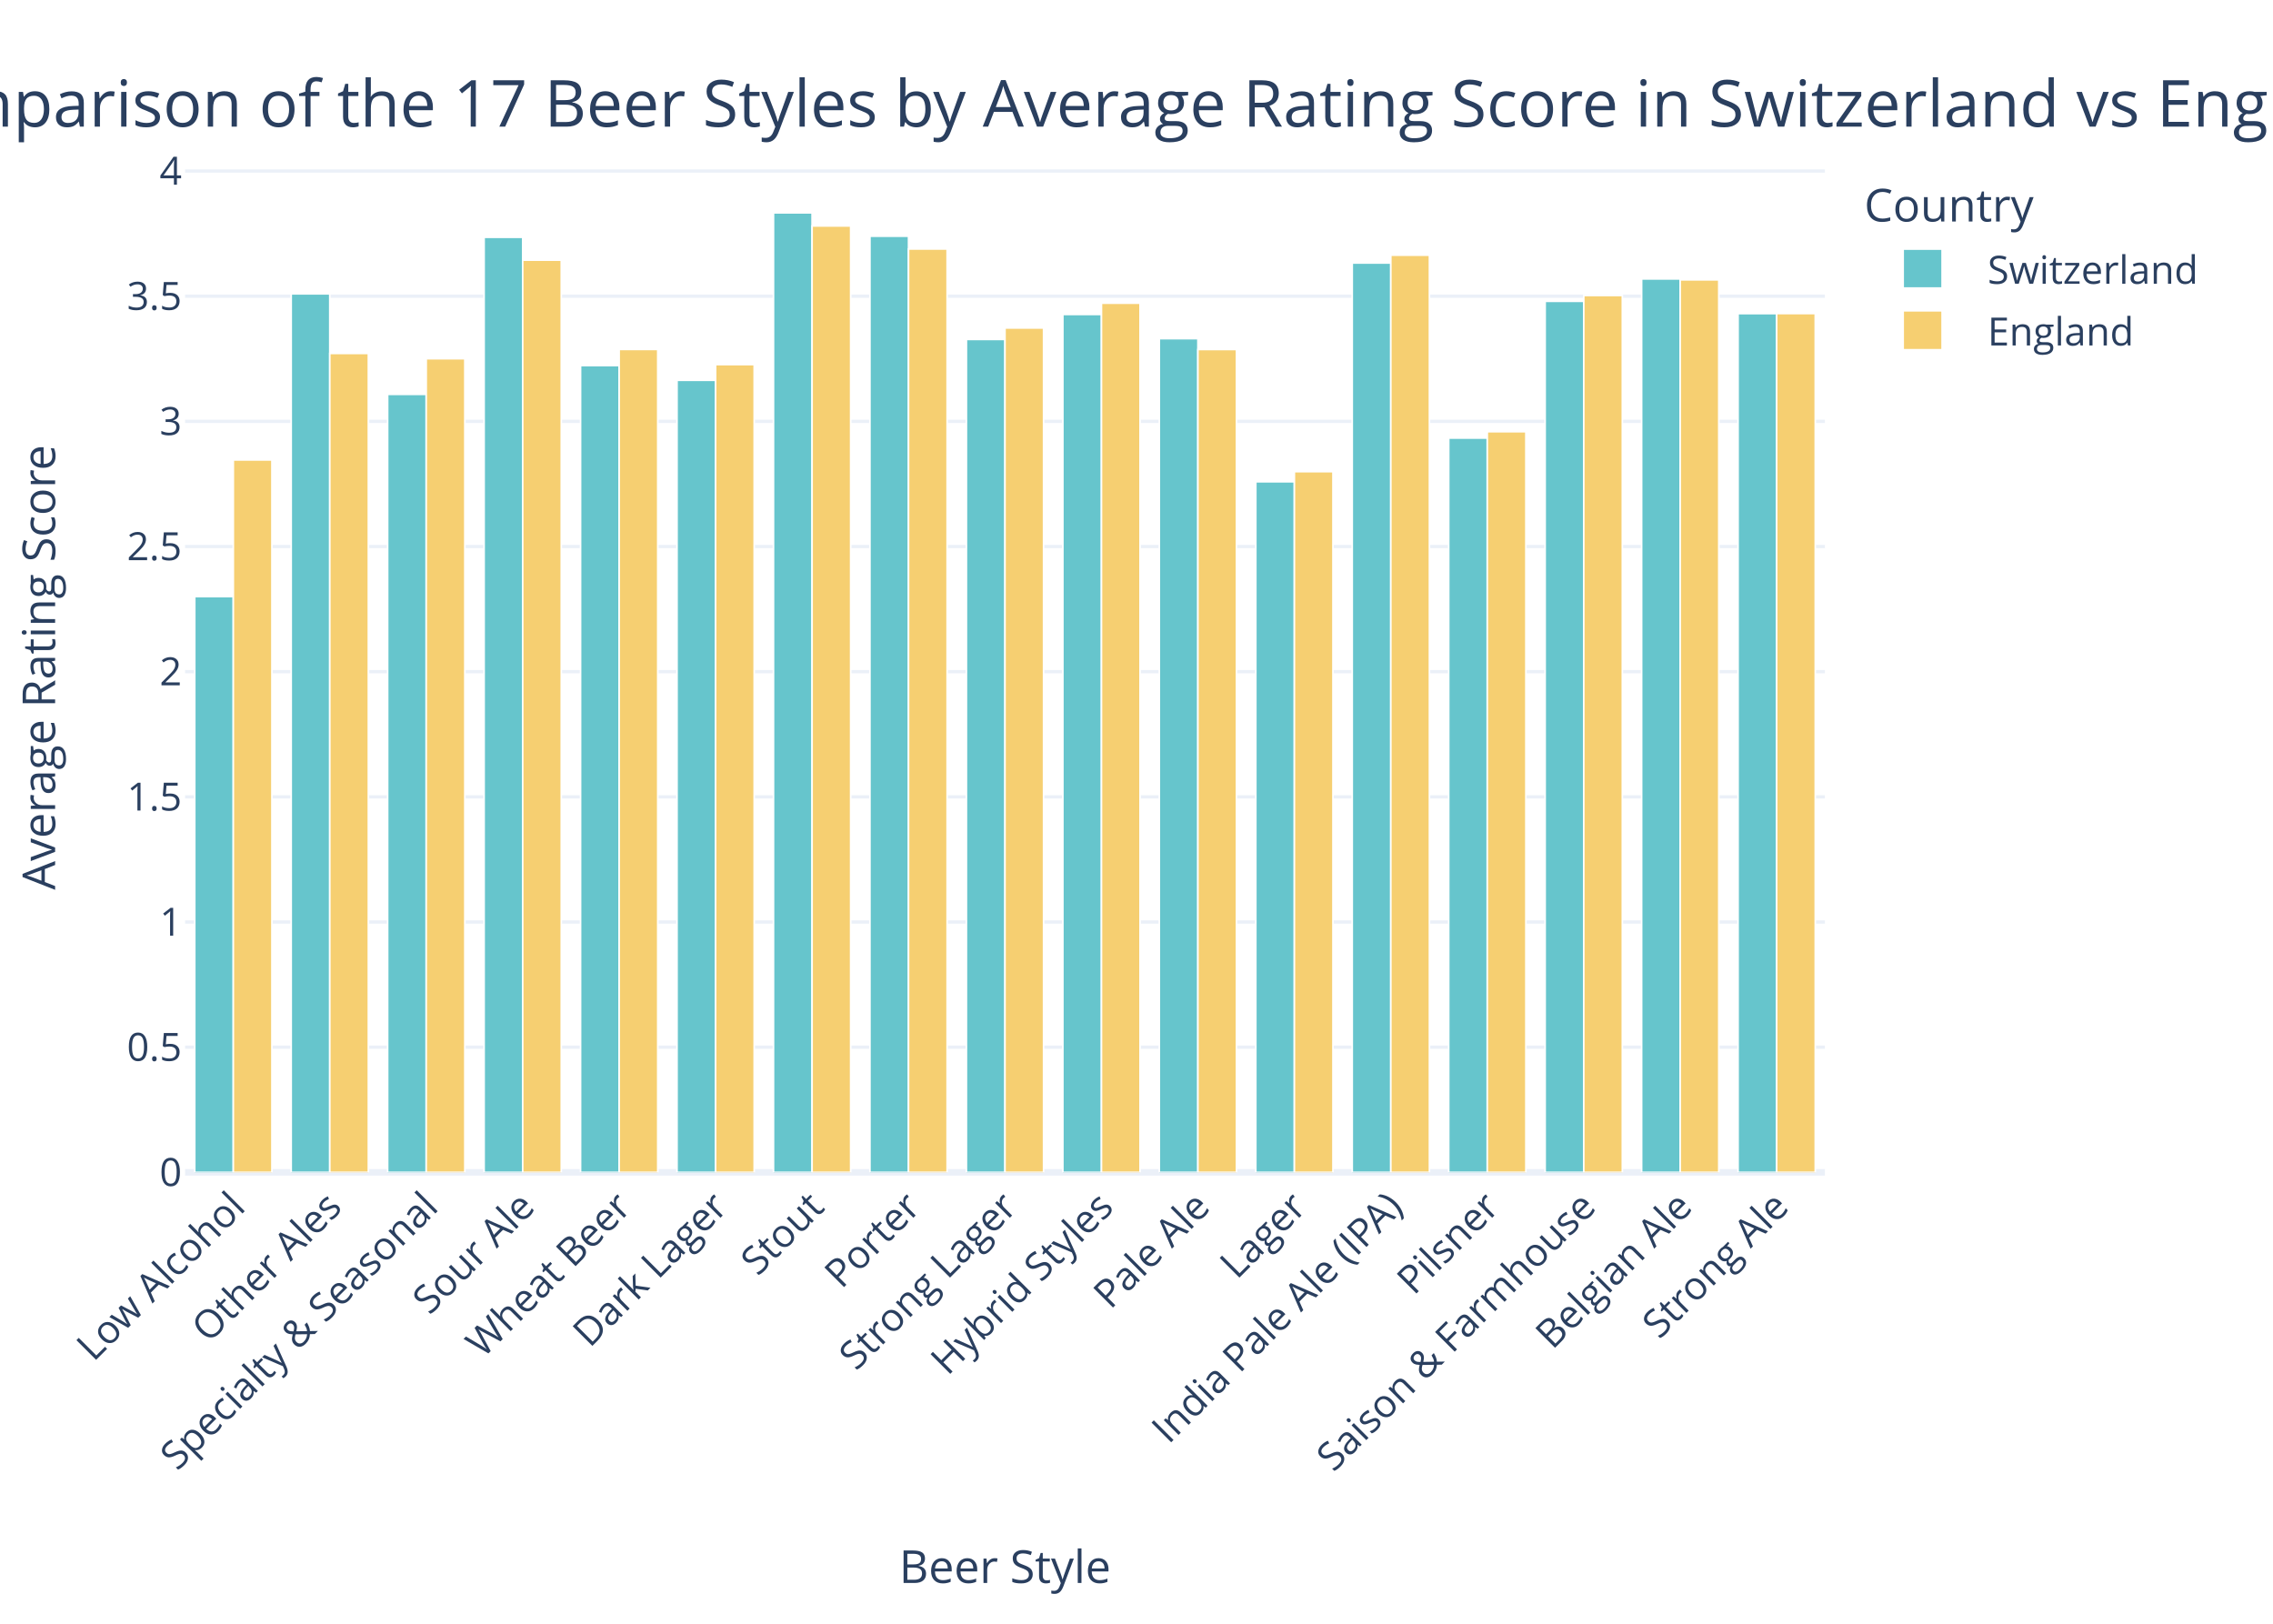
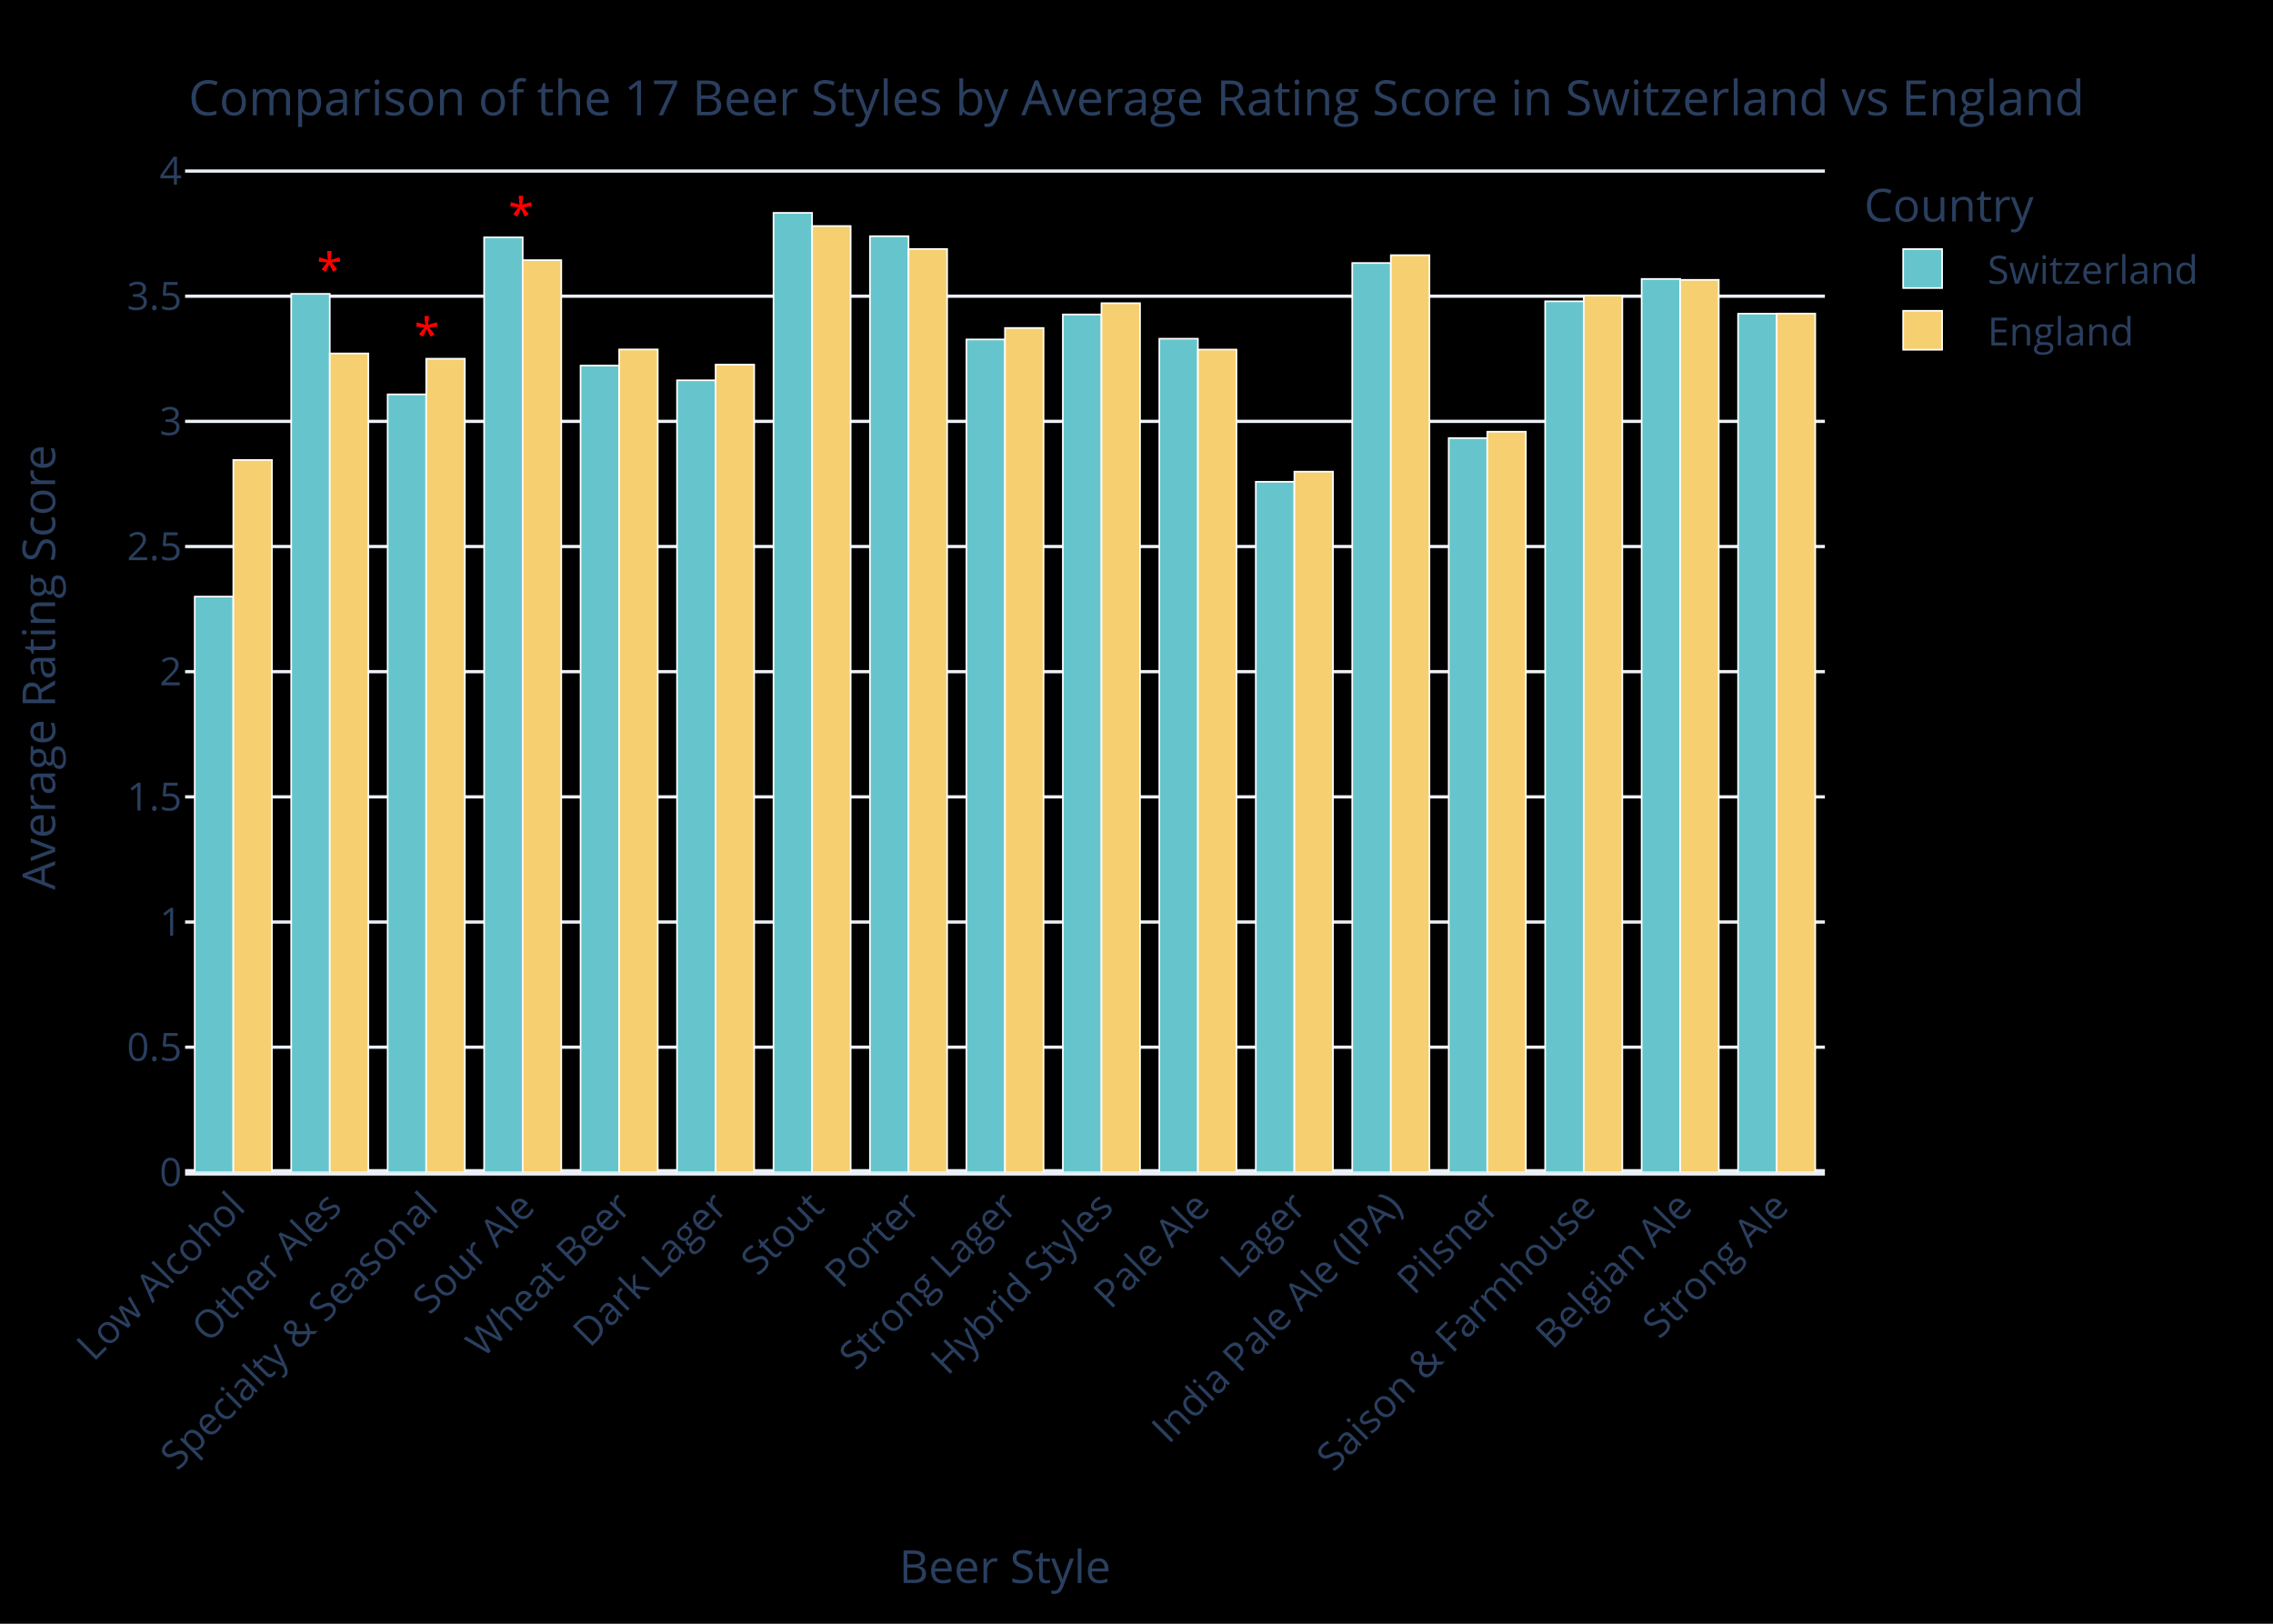
<svg xmlns="http://www.w3.org/2000/svg" class="main-svg" width="700" height="500" style="" viewBox="0 0 700 500">
-   <rect x="0" y="0" width="700" height="500" style="fill: rgb(255, 255, 255); fill-opacity: 1;" />
-   <defs id="defs-65acec">
+   <rect x="0" y="0" width="700" height="500" style="fill: rgb(0, 0, 0); fill-opacity: 1;" />
+   <defs id="defs-5543dc">
    <g class="clips">
-       <clipPath id="clip65acecxyplot" class="plotclip">
+       <clipPath id="clip5543dcxyplot" class="plotclip">
        <rect width="505" height="311" />
      </clipPath>
-       <clipPath class="axesclip" id="clip65acecx">
+       <clipPath class="axesclip" id="clip5543dcx">
        <rect x="57" y="0" width="505" height="500" />
      </clipPath>
-       <clipPath class="axesclip" id="clip65acecy">
+       <clipPath class="axesclip" id="clip5543dcy">
        <rect x="0" y="50" width="700" height="311" />
      </clipPath>
-       <clipPath class="axesclip" id="clip65acecxy">
+       <clipPath class="axesclip" id="clip5543dcxy">
        <rect x="57" y="50" width="505" height="311" />
      </clipPath>
    </g>
    <g class="gradients" />
    <g class="patterns" />
  </defs>
-   <g class="bglayer" />
+   <g class="bglayer">
+     <rect class="bg" x="57" y="50" width="505" height="311" style="fill: rgb(0, 0, 0); fill-opacity: 0; stroke-width: 0;" />
+   </g>
  <g class="layer-below">
    <g class="imagelayer" />
    <g class="shapelayer" />
  </g>
  <g class="cartesianlayer">
    <g class="subplot xy">
      <g class="layer-subplot">
        <g class="shapelayer" />
        <g class="imagelayer" />
      </g>
      <g class="minor-gridlayer">
        <g class="x" />
        <g class="y" />
      </g>
      <g class="gridlayer">
        <g class="x" />
        <g class="y">
          <path class="ygrid crisp" transform="translate(0,322.46)" d="M57,0h505" style="stroke: rgb(235, 240, 248); stroke-opacity: 1; stroke-width: 1px;" />
          <path class="ygrid crisp" transform="translate(0,283.92)" d="M57,0h505" style="stroke: rgb(235, 240, 248); stroke-opacity: 1; stroke-width: 1px;" />
          <path class="ygrid crisp" transform="translate(0,245.38)" d="M57,0h505" style="stroke: rgb(235, 240, 248); stroke-opacity: 1; stroke-width: 1px;" />
          <path class="ygrid crisp" transform="translate(0,206.83)" d="M57,0h505" style="stroke: rgb(235, 240, 248); stroke-opacity: 1; stroke-width: 1px;" />
          <path class="ygrid crisp" transform="translate(0,168.29)" d="M57,0h505" style="stroke: rgb(235, 240, 248); stroke-opacity: 1; stroke-width: 1px;" />
          <path class="ygrid crisp" transform="translate(0,129.75)" d="M57,0h505" style="stroke: rgb(235, 240, 248); stroke-opacity: 1; stroke-width: 1px;" />
          <path class="ygrid crisp" transform="translate(0,91.21)" d="M57,0h505" style="stroke: rgb(235, 240, 248); stroke-opacity: 1; stroke-width: 1px;" />
          <path class="ygrid crisp" transform="translate(0,52.67)" d="M57,0h505" style="stroke: rgb(235, 240, 248); stroke-opacity: 1; stroke-width: 1px;" />
        </g>
      </g>
      <g class="zerolinelayer">
        <path class="yzl zl crisp" transform="translate(0,361)" d="M57,0h505" style="stroke: rgb(235, 240, 248); stroke-opacity: 1; stroke-width: 2px;" />
      </g>
      <g class="layer-between">
        <g class="shapelayer" />
        <g class="imagelayer" />
      </g>
      <path class="xlines-below" />
      <path class="ylines-below" />
      <g class="overlines-below" />
      <g class="xaxislayer-below" />
      <g class="yaxislayer-below" />
      <g class="overaxes-below" />
      <g class="overplot">
-         <g class="xy" transform="translate(57,50)" clip-path="url(#clip65acecxyplot)">
+         <g class="xy" transform="translate(57,50)" clip-path="url(#clip5543dcxyplot)">
          <g class="barlayer mlayer">
            <g class="trace bars" style="opacity: 1;">
              <g class="points">
                <g class="point">
                  <path d="M181.21,311V15.55H193.09V311Z" style="vector-effect: none; opacity: 1; stroke-width: 0.5px; fill: rgb(102, 197, 204); fill-opacity: 1; stroke: rgb(255, 255, 255); stroke-opacity: 1;" />
                </g>
                <g class="point">
                  <path d="M210.91,311V22.74H222.79V311Z" style="vector-effect: none; opacity: 1; stroke-width: 0.5px; fill: rgb(102, 197, 204); fill-opacity: 1; stroke: rgb(255, 255, 255); stroke-opacity: 1;" />
                </g>
                <g class="point">
                  <path d="M92.09,311V23.08H103.97V311Z" style="vector-effect: none; opacity: 1; stroke-width: 0.5px; fill: rgb(102, 197, 204); fill-opacity: 1; stroke: rgb(255, 255, 255); stroke-opacity: 1;" />
                </g>
                <g class="point">
                  <path d="M359.44,311V30.98H371.32V311Z" style="vector-effect: none; opacity: 1; stroke-width: 0.5px; fill: rgb(102, 197, 204); fill-opacity: 1; stroke: rgb(255, 255, 255); stroke-opacity: 1;" />
                </g>
                <g class="point">
                  <path d="M448.56,311V35.89H460.44V311Z" style="vector-effect: none; opacity: 1; stroke-width: 0.5px; fill: rgb(102, 197, 204); fill-opacity: 1; stroke: rgb(255, 255, 255); stroke-opacity: 1;" />
                </g>
                <g class="point">
                  <path d="M32.68,311V40.49H44.56V311Z" style="vector-effect: none; opacity: 1; stroke-width: 0.5px; fill: rgb(102, 197, 204); fill-opacity: 1; stroke: rgb(255, 255, 255); stroke-opacity: 1;" />
                </g>
                <g class="point">
                  <path d="M418.85,311V42.78H430.74V311Z" style="vector-effect: none; opacity: 1; stroke-width: 0.5px; fill: rgb(102, 197, 204); fill-opacity: 1; stroke: rgb(255, 255, 255); stroke-opacity: 1;" />
                </g>
                <g class="point">
                  <path d="M478.26,311V46.58H490.15V311Z" style="vector-effect: none; opacity: 1; stroke-width: 0.5px; fill: rgb(102, 197, 204); fill-opacity: 1; stroke: rgb(255, 255, 255); stroke-opacity: 1;" />
                </g>
                <g class="point">
                  <path d="M270.32,311V46.83H282.21V311Z" style="vector-effect: none; opacity: 1; stroke-width: 0.5px; fill: rgb(102, 197, 204); fill-opacity: 1; stroke: rgb(255, 255, 255); stroke-opacity: 1;" />
                </g>
                <g class="point">
                  <path d="M300.03,311V54.29H311.91V311Z" style="vector-effect: none; opacity: 1; stroke-width: 0.5px; fill: rgb(102, 197, 204); fill-opacity: 1; stroke: rgb(255, 255, 255); stroke-opacity: 1;" />
                </g>
                <g class="point">
                  <path d="M240.62,311V54.52H252.5V311Z" style="vector-effect: none; opacity: 1; stroke-width: 0.5px; fill: rgb(102, 197, 204); fill-opacity: 1; stroke: rgb(255, 255, 255); stroke-opacity: 1;" />
                </g>
                <g class="point">
                  <path d="M121.79,311V62.57H133.68V311Z" style="vector-effect: none; opacity: 1; stroke-width: 0.5px; fill: rgb(102, 197, 204); fill-opacity: 1; stroke: rgb(255, 255, 255); stroke-opacity: 1;" />
                </g>
                <g class="point">
                  <path d="M151.5,311V67.11H163.38V311Z" style="vector-effect: none; opacity: 1; stroke-width: 0.5px; fill: rgb(102, 197, 204); fill-opacity: 1; stroke: rgb(255, 255, 255); stroke-opacity: 1;" />
                </g>
                <g class="point">
                  <path d="M62.38,311V71.44H74.26V311Z" style="vector-effect: none; opacity: 1; stroke-width: 0.5px; fill: rgb(102, 197, 204); fill-opacity: 1; stroke: rgb(255, 255, 255); stroke-opacity: 1;" />
                </g>
                <g class="point">
                  <path d="M389.15,311V84.89H401.03V311Z" style="vector-effect: none; opacity: 1; stroke-width: 0.5px; fill: rgb(102, 197, 204); fill-opacity: 1; stroke: rgb(255, 255, 255); stroke-opacity: 1;" />
                </g>
                <g class="point">
                  <path d="M329.74,311V98.35H341.62V311Z" style="vector-effect: none; opacity: 1; stroke-width: 0.5px; fill: rgb(102, 197, 204); fill-opacity: 1; stroke: rgb(255, 255, 255); stroke-opacity: 1;" />
                </g>
                <g class="point">
                  <path d="M2.97,311V133.71H14.85V311Z" style="vector-effect: none; opacity: 1; stroke-width: 0.5px; fill: rgb(102, 197, 204); fill-opacity: 1; stroke: rgb(255, 255, 255); stroke-opacity: 1;" />
                </g>
              </g>
            </g>
            <g class="trace bars" style="opacity: 1;">
              <g class="points">
                <g class="point">
                  <path d="M193.09,311V19.59H204.97V311Z" style="vector-effect: none; opacity: 1; stroke-width: 0.5px; fill: rgb(246, 207, 113); fill-opacity: 1; stroke: rgb(255, 255, 255); stroke-opacity: 1;" />
                </g>
                <g class="point">
                  <path d="M222.79,311V26.67H234.68V311Z" style="vector-effect: none; opacity: 1; stroke-width: 0.5px; fill: rgb(246, 207, 113); fill-opacity: 1; stroke: rgb(255, 255, 255); stroke-opacity: 1;" />
                </g>
                <g class="point">
                  <path d="M371.32,311V28.57H383.21V311Z" style="vector-effect: none; opacity: 1; stroke-width: 0.5px; fill: rgb(246, 207, 113); fill-opacity: 1; stroke: rgb(255, 255, 255); stroke-opacity: 1;" />
                </g>
                <g class="point">
                  <path d="M103.97,311V30.11H115.85V311Z" style="vector-effect: none; opacity: 1; stroke-width: 0.5px; fill: rgb(246, 207, 113); fill-opacity: 1; stroke: rgb(255, 255, 255); stroke-opacity: 1;" />
                </g>
                <g class="point">
                  <path d="M460.44,311V36.18H472.32V311Z" style="vector-effect: none; opacity: 1; stroke-width: 0.5px; fill: rgb(246, 207, 113); fill-opacity: 1; stroke: rgb(255, 255, 255); stroke-opacity: 1;" />
                </g>
                <g class="point">
                  <path d="M430.74,311V41H442.62V311Z" style="vector-effect: none; opacity: 1; stroke-width: 0.5px; fill: rgb(246, 207, 113); fill-opacity: 1; stroke: rgb(255, 255, 255); stroke-opacity: 1;" />
                </g>
                <g class="point">
                  <path d="M282.21,311V43.36H294.09V311Z" style="vector-effect: none; opacity: 1; stroke-width: 0.5px; fill: rgb(246, 207, 113); fill-opacity: 1; stroke: rgb(255, 255, 255); stroke-opacity: 1;" />
                </g>
                <g class="point">
                  <path d="M490.15,311V46.56H502.03V311Z" style="vector-effect: none; opacity: 1; stroke-width: 0.5px; fill: rgb(246, 207, 113); fill-opacity: 1; stroke: rgb(255, 255, 255); stroke-opacity: 1;" />
                </g>
                <g class="point">
                  <path d="M252.5,311V50.99H264.38V311Z" style="vector-effect: none; opacity: 1; stroke-width: 0.5px; fill: rgb(246, 207, 113); fill-opacity: 1; stroke: rgb(255, 255, 255); stroke-opacity: 1;" />
                </g>
                <g class="point">
                  <path d="M133.68,311V57.6H145.56V311Z" style="vector-effect: none; opacity: 1; stroke-width: 0.5px; fill: rgb(246, 207, 113); fill-opacity: 1; stroke: rgb(255, 255, 255); stroke-opacity: 1;" />
                </g>
                <g class="point">
                  <path d="M311.91,311V57.63H323.79V311Z" style="vector-effect: none; opacity: 1; stroke-width: 0.5px; fill: rgb(246, 207, 113); fill-opacity: 1; stroke: rgb(255, 255, 255); stroke-opacity: 1;" />
                </g>
                <g class="point">
                  <path d="M44.56,311V58.84H56.44V311Z" style="vector-effect: none; opacity: 1; stroke-width: 0.5px; fill: rgb(246, 207, 113); fill-opacity: 1; stroke: rgb(255, 255, 255); stroke-opacity: 1;" />
                </g>
                <g class="point">
                  <path d="M74.26,311V60.46H86.15V311Z" style="vector-effect: none; opacity: 1; stroke-width: 0.5px; fill: rgb(246, 207, 113); fill-opacity: 1; stroke: rgb(255, 255, 255); stroke-opacity: 1;" />
                </g>
                <g class="point">
                  <path d="M163.38,311V62.27H175.26V311Z" style="vector-effect: none; opacity: 1; stroke-width: 0.5px; fill: rgb(246, 207, 113); fill-opacity: 1; stroke: rgb(255, 255, 255); stroke-opacity: 1;" />
                </g>
                <g class="point">
                  <path d="M401.03,311V82.93H412.91V311Z" style="vector-effect: none; opacity: 1; stroke-width: 0.5px; fill: rgb(246, 207, 113); fill-opacity: 1; stroke: rgb(255, 255, 255); stroke-opacity: 1;" />
                </g>
                <g class="point">
                  <path d="M14.85,311V91.64H26.74V311Z" style="vector-effect: none; opacity: 1; stroke-width: 0.5px; fill: rgb(246, 207, 113); fill-opacity: 1; stroke: rgb(255, 255, 255); stroke-opacity: 1;" />
                </g>
                <g class="point">
                  <path d="M341.62,311V95.23H353.5V311Z" style="vector-effect: none; opacity: 1; stroke-width: 0.5px; fill: rgb(246, 207, 113); fill-opacity: 1; stroke: rgb(255, 255, 255); stroke-opacity: 1;" />
                </g>
              </g>
            </g>
          </g>
        </g>
      </g>
      <path class="xlines-above crisp" d="M0,0" style="fill: none;" />
      <path class="ylines-above crisp" d="M0,0" style="fill: none;" />
      <g class="overlines-above" />
      <g class="xaxislayer-above">
        <g class="xtick">
          <text text-anchor="end" x="0" y="374" transform="translate(71.85,0) rotate(-45,0,368)" style="font-family: 'Open Sans', verdana, arial, sans-serif; font-size: 12px; fill: rgb(42, 63, 95); fill-opacity: 1; white-space: pre; opacity: 1;">Low Alcohol</text>
        </g>
        <g class="xtick">
          <text text-anchor="end" x="0" y="374" transform="translate(101.56,0) rotate(-45,0,368)" style="font-family: 'Open Sans', verdana, arial, sans-serif; font-size: 12px; fill: rgb(42, 63, 95); fill-opacity: 1; white-space: pre; opacity: 1;">Other Ales</text>
        </g>
        <g class="xtick">
          <text text-anchor="end" x="0" y="374" transform="translate(131.26,0) rotate(-45,0,368)" style="font-family: 'Open Sans', verdana, arial, sans-serif; font-size: 12px; fill: rgb(42, 63, 95); fill-opacity: 1; white-space: pre; opacity: 1;">Specialty &amp; Seasonal</text>
        </g>
        <g class="xtick">
          <text text-anchor="end" x="0" y="374" transform="translate(160.97,0) rotate(-45,0,368)" style="font-family: 'Open Sans', verdana, arial, sans-serif; font-size: 12px; fill: rgb(42, 63, 95); fill-opacity: 1; white-space: pre; opacity: 1;">Sour Ale</text>
        </g>
        <g class="xtick">
          <text text-anchor="end" x="0" y="374" transform="translate(190.68,0) rotate(-45,0,368)" style="font-family: 'Open Sans', verdana, arial, sans-serif; font-size: 12px; fill: rgb(42, 63, 95); fill-opacity: 1; white-space: pre; opacity: 1;">Wheat Beer</text>
        </g>
        <g class="xtick">
          <text text-anchor="end" x="0" y="374" transform="translate(220.38,0) rotate(-45,0,368)" style="font-family: 'Open Sans', verdana, arial, sans-serif; font-size: 12px; fill: rgb(42, 63, 95); fill-opacity: 1; white-space: pre; opacity: 1;">Dark Lager</text>
        </g>
        <g class="xtick">
          <text text-anchor="end" x="0" y="374" transform="translate(250.09,0) rotate(-45,0,368)" style="font-family: 'Open Sans', verdana, arial, sans-serif; font-size: 12px; fill: rgb(42, 63, 95); fill-opacity: 1; white-space: pre; opacity: 1;">Stout</text>
        </g>
        <g class="xtick">
          <text text-anchor="end" x="0" y="374" transform="translate(279.79,0) rotate(-45,0,368)" style="font-family: 'Open Sans', verdana, arial, sans-serif; font-size: 12px; fill: rgb(42, 63, 95); fill-opacity: 1; white-space: pre; opacity: 1;">Porter</text>
        </g>
        <g class="xtick">
          <text text-anchor="end" x="0" y="374" transform="translate(309.5,0) rotate(-45,0,368)" style="font-family: 'Open Sans', verdana, arial, sans-serif; font-size: 12px; fill: rgb(42, 63, 95); fill-opacity: 1; white-space: pre; opacity: 1;">Strong Lager</text>
        </g>
        <g class="xtick">
          <text text-anchor="end" x="0" y="374" transform="translate(339.21,0) rotate(-45,0,368)" style="font-family: 'Open Sans', verdana, arial, sans-serif; font-size: 12px; fill: rgb(42, 63, 95); fill-opacity: 1; white-space: pre; opacity: 1;">Hybrid Styles</text>
        </g>
        <g class="xtick">
          <text text-anchor="end" x="0" y="374" transform="translate(368.91,0) rotate(-45,0,368)" style="font-family: 'Open Sans', verdana, arial, sans-serif; font-size: 12px; fill: rgb(42, 63, 95); fill-opacity: 1; white-space: pre; opacity: 1;">Pale Ale</text>
        </g>
        <g class="xtick">
          <text text-anchor="end" x="0" y="374" transform="translate(398.62,0) rotate(-45,0,368)" style="font-family: 'Open Sans', verdana, arial, sans-serif; font-size: 12px; fill: rgb(42, 63, 95); fill-opacity: 1; white-space: pre; opacity: 1;">Lager</text>
        </g>
        <g class="xtick">
          <text text-anchor="end" x="0" y="374" transform="translate(428.32,0) rotate(-45,0,368)" style="font-family: 'Open Sans', verdana, arial, sans-serif; font-size: 12px; fill: rgb(42, 63, 95); fill-opacity: 1; white-space: pre; opacity: 1;">India Pale Ale (IPA)</text>
        </g>
        <g class="xtick">
          <text text-anchor="end" x="0" y="374" transform="translate(458.03,0) rotate(-45,0,368)" style="font-family: 'Open Sans', verdana, arial, sans-serif; font-size: 12px; fill: rgb(42, 63, 95); fill-opacity: 1; white-space: pre; opacity: 1;">Pilsner</text>
        </g>
        <g class="xtick">
          <text text-anchor="end" x="0" y="374" transform="translate(487.74,0) rotate(-45,0,368)" style="font-family: 'Open Sans', verdana, arial, sans-serif; font-size: 12px; fill: rgb(42, 63, 95); fill-opacity: 1; white-space: pre; opacity: 1;">Saison &amp; Farmhouse</text>
        </g>
        <g class="xtick">
          <text text-anchor="end" x="0" y="374" transform="translate(517.44,0) rotate(-45,0,368)" style="font-family: 'Open Sans', verdana, arial, sans-serif; font-size: 12px; fill: rgb(42, 63, 95); fill-opacity: 1; white-space: pre; opacity: 1;">Belgian Ale</text>
        </g>
        <g class="xtick">
          <text text-anchor="end" x="0" y="374" transform="translate(547.15,0) rotate(-45,0,368)" style="font-family: 'Open Sans', verdana, arial, sans-serif; font-size: 12px; fill: rgb(42, 63, 95); fill-opacity: 1; white-space: pre; opacity: 1;">Strong Ale</text>
        </g>
      </g>
      <g class="yaxislayer-above">
        <g class="ytick">
          <text text-anchor="end" x="56" y="4.2" transform="translate(0,361)" style="font-family: 'Open Sans', verdana, arial, sans-serif; font-size: 12px; fill: rgb(42, 63, 95); fill-opacity: 1; white-space: pre; opacity: 1;">0</text>
        </g>
        <g class="ytick">
          <text text-anchor="end" x="56" y="4.2" style="font-family: 'Open Sans', verdana, arial, sans-serif; font-size: 12px; fill: rgb(42, 63, 95); fill-opacity: 1; white-space: pre; opacity: 1;" transform="translate(0,322.46)">0.5</text>
        </g>
        <g class="ytick">
          <text text-anchor="end" x="56" y="4.2" style="font-family: 'Open Sans', verdana, arial, sans-serif; font-size: 12px; fill: rgb(42, 63, 95); fill-opacity: 1; white-space: pre; opacity: 1;" transform="translate(0,283.92)">1</text>
        </g>
        <g class="ytick">
          <text text-anchor="end" x="56" y="4.2" style="font-family: 'Open Sans', verdana, arial, sans-serif; font-size: 12px; fill: rgb(42, 63, 95); fill-opacity: 1; white-space: pre; opacity: 1;" transform="translate(0,245.38)">1.5</text>
        </g>
        <g class="ytick">
          <text text-anchor="end" x="56" y="4.2" style="font-family: 'Open Sans', verdana, arial, sans-serif; font-size: 12px; fill: rgb(42, 63, 95); fill-opacity: 1; white-space: pre; opacity: 1;" transform="translate(0,206.83)">2</text>
        </g>
        <g class="ytick">
          <text text-anchor="end" x="56" y="4.2" style="font-family: 'Open Sans', verdana, arial, sans-serif; font-size: 12px; fill: rgb(42, 63, 95); fill-opacity: 1; white-space: pre; opacity: 1;" transform="translate(0,168.29)">2.5</text>
        </g>
        <g class="ytick">
          <text text-anchor="end" x="56" y="4.2" style="font-family: 'Open Sans', verdana, arial, sans-serif; font-size: 12px; fill: rgb(42, 63, 95); fill-opacity: 1; white-space: pre; opacity: 1;" transform="translate(0,129.75)">3</text>
        </g>
        <g class="ytick">
          <text text-anchor="end" x="56" y="4.2" style="font-family: 'Open Sans', verdana, arial, sans-serif; font-size: 12px; fill: rgb(42, 63, 95); fill-opacity: 1; white-space: pre; opacity: 1;" transform="translate(0,91.21)">3.5</text>
        </g>
        <g class="ytick">
          <text text-anchor="end" x="56" y="4.2" style="font-family: 'Open Sans', verdana, arial, sans-serif; font-size: 12px; fill: rgb(42, 63, 95); fill-opacity: 1; white-space: pre; opacity: 1;" transform="translate(0,52.67)">4</text>
        </g>
      </g>
      <g class="overaxes-above" />
    </g>
  </g>
  <g class="polarlayer" />
  <g class="smithlayer" />
  <g class="ternarylayer" />
  <g class="geolayer" />
  <g class="funnelarealayer" />
  <g class="pielayer" />
  <g class="iciclelayer" />
  <g class="treemaplayer" />
  <g class="sunburstlayer" />
  <g class="glimages" />
-   <defs id="topdefs-65acec">
+   <defs id="topdefs-5543dc">
    <g class="clips" />
-     <clipPath id="legend65acec">
+     <clipPath id="legend5543dc">
      <rect width="116" height="67" x="0" y="0" />
    </clipPath>
  </defs>
  <g class="layer-above">
    <g class="imagelayer" />
    <g class="shapelayer" />
  </g>
  <g class="infolayer">
    <g class="legend" pointer-events="all" transform="translate(572.1,50)">
-       <rect class="bg" shape-rendering="crispEdges" style="stroke: rgb(68, 68, 68); stroke-opacity: 1; fill: rgb(255, 255, 255); fill-opacity: 1; stroke-width: 0px;" width="116" height="67" x="0" y="0" />
-       <g class="scrollbox" transform="" clip-path="url(#legend65acec)">
+       <rect class="bg" shape-rendering="crispEdges" style="stroke: rgb(68, 68, 68); stroke-opacity: 1; fill: rgb(0, 0, 0); fill-opacity: 1; stroke-width: 0px;" width="116" height="67" x="0" y="0" />
+       <g class="scrollbox" transform="" clip-path="url(#legend5543dc)">
        <text class="legendtitletext" text-anchor="start" x="2" y="18.2" style="font-family: 'Open Sans', verdana, arial, sans-serif; font-size: 14px; fill: rgb(42, 63, 95); fill-opacity: 1; white-space: pre;">Country</text>
        <g class="groups" transform="">
          <g class="traces" transform="translate(0,32.7)" style="opacity: 1;">
            <text class="legendtext" text-anchor="start" x="40" y="4.68" style="font-family: 'Open Sans', verdana, arial, sans-serif; font-size: 12px; fill: rgb(42, 63, 95); fill-opacity: 1; white-space: pre;">Switzerland</text>
            <g class="layers" style="opacity: 1;">
              <g class="legendfill" />
              <g class="legendlines" />
              <g class="legendsymbols">
                <g class="legendpoints">
                  <path class="legendundefined" d="M6,6H-6V-6H6Z" transform="translate(20,0)" style="stroke-width: 0.5px; fill: rgb(102, 197, 204); fill-opacity: 1; stroke: rgb(255, 255, 255); stroke-opacity: 1;" />
                </g>
              </g>
            </g>
            <rect class="legendtoggle" x="0" y="-9.5" width="110.203" height="19" style="fill: rgb(0, 0, 0); fill-opacity: 0;" />
          </g>
        </g>
        <g class="groups" transform="">
          <g class="traces" transform="translate(0,51.7)" style="opacity: 1;">
            <text class="legendtext" text-anchor="start" x="40" y="4.68" style="font-family: 'Open Sans', verdana, arial, sans-serif; font-size: 12px; fill: rgb(42, 63, 95); fill-opacity: 1; white-space: pre;">England</text>
            <g class="layers" style="opacity: 1;">
              <g class="legendfill" />
              <g class="legendlines" />
              <g class="legendsymbols">
                <g class="legendpoints">
                  <path class="legendundefined" d="M6,6H-6V-6H6Z" transform="translate(20,0)" style="stroke-width: 0.5px; fill: rgb(246, 207, 113); fill-opacity: 1; stroke: rgb(255, 255, 255); stroke-opacity: 1;" />
                </g>
              </g>
            </g>
            <rect class="legendtoggle" x="0" y="-9.5" width="110.203" height="19" style="fill: rgb(0, 0, 0); fill-opacity: 0;" />
          </g>
        </g>
      </g>
      <rect class="scrollbar" rx="20" ry="3" width="0" height="0" style="fill: rgb(128, 139, 164); fill-opacity: 1;" x="0" y="0" />
    </g>
    <g class="g-gtitle">
-       <text class="gtitle" x="350" y="25" text-anchor="middle" dy="0.7em" style="opacity: 1; font-family: 'Open Sans', verdana, arial, sans-serif; font-size: 20px; fill: rgb(42, 63, 95); fill-opacity: 1; white-space: pre;">Comparison of the 17 Beer Styles by Average Rating Score in Switzerland vs England</text>
+       <text class="gtitle" x="350" y="25" text-anchor="middle" dy="0.7em" style="opacity: 1; font-family: 'Open Sans', verdana, arial, sans-serif; font-size: 15px; fill: rgb(42, 63, 95); fill-opacity: 1; white-space: pre;">Comparison of the 17 Beer Styles by Average Rating Score in Switzerland vs England</text>
    </g>
    <g class="g-xtitle">
      <text class="xtitle" x="309.5" y="487.439" text-anchor="middle" style="opacity: 1; font-family: 'Open Sans', verdana, arial, sans-serif; font-size: 14px; fill: rgb(42, 63, 95); fill-opacity: 1; white-space: pre;">Beer Style</text>
    </g>
    <g class="g-ytitle">
      <text class="ytitle" transform="rotate(-90,16.975,205.5)" x="16.975" y="205.5" text-anchor="middle" style="opacity: 1; font-family: 'Open Sans', verdana, arial, sans-serif; font-size: 14px; fill: rgb(42, 63, 95); fill-opacity: 1; white-space: pre;">Average Rating Score</text>
    </g>
+     <g class="annotation" data-index="0" style="opacity: 1;">
+       <g class="annotation-text-g" transform="rotate(0,160.97,65.38)">
+         <g class="cursor-pointer" transform="translate(154,55)">
+           <rect class="bg" x="0.5" y="0.5" width="12" height="20" style="stroke-width: 1px; stroke: rgb(0, 0, 0); stroke-opacity: 0; fill: rgb(0, 0, 0); fill-opacity: 0;" />
+           <text class="annotation-text" text-anchor="middle" x="6.453" y="16" style="font-family: 'Open Sans', verdana, arial, sans-serif; font-size: 14px; fill: rgb(255, 0, 0); fill-opacity: 1; white-space: pre;">*</text>
+         </g>
+       </g>
+     </g>
+     <g class="annotation" data-index="1" style="opacity: 1;">
+       <g class="annotation-text-g" transform="rotate(0,160.97,65.38)">
+         <g class="cursor-pointer" transform="translate(154,55)">
+           <rect class="bg" x="0.5" y="0.5" width="12" height="20" style="stroke-width: 1px; stroke: rgb(0, 0, 0); stroke-opacity: 0; fill: rgb(0, 0, 0); fill-opacity: 0;" />
+           <text class="annotation-text" text-anchor="middle" x="6.453" y="16" style="font-family: 'Open Sans', verdana, arial, sans-serif; font-size: 14px; fill: rgb(255, 0, 0); fill-opacity: 1; white-space: pre;">*</text>
+         </g>
+       </g>
+     </g>
+     <g class="annotation" data-index="2" style="opacity: 1;">
+       <g class="annotation-text-g" transform="rotate(0,101.56,82.79)">
+         <g class="cursor-pointer" transform="translate(95,72)">
+           <rect class="bg" x="0.5" y="0.5" width="12" height="20" style="stroke-width: 1px; stroke: rgb(0, 0, 0); stroke-opacity: 0; fill: rgb(0, 0, 0); fill-opacity: 0;" />
+           <text class="annotation-text" text-anchor="middle" x="6.453" y="16" style="font-family: 'Open Sans', verdana, arial, sans-serif; font-size: 14px; fill: rgb(255, 0, 0); fill-opacity: 1; white-space: pre;">*</text>
+         </g>
+       </g>
+     </g>
+     <g class="annotation" data-index="3" style="opacity: 1;">
+       <g class="annotation-text-g" transform="rotate(0,101.56,82.79)">
+         <g class="cursor-pointer" transform="translate(95,72)">
+           <rect class="bg" x="0.5" y="0.5" width="12" height="20" style="stroke-width: 1px; stroke: rgb(0, 0, 0); stroke-opacity: 0; fill: rgb(0, 0, 0); fill-opacity: 0;" />
+           <text class="annotation-text" text-anchor="middle" x="6.453" y="16" style="font-family: 'Open Sans', verdana, arial, sans-serif; font-size: 14px; fill: rgb(255, 0, 0); fill-opacity: 1; white-space: pre;">*</text>
+         </g>
+       </g>
+     </g>
+     <g class="annotation" data-index="4" style="opacity: 1;">
+       <g class="annotation-text-g" transform="rotate(0,131.26,102.75)">
+         <g class="cursor-pointer" transform="translate(125,92)">
+           <rect class="bg" x="0.5" y="0.5" width="12" height="20" style="stroke-width: 1px; stroke: rgb(0, 0, 0); stroke-opacity: 0; fill: rgb(0, 0, 0); fill-opacity: 0;" />
+           <text class="annotation-text" text-anchor="middle" x="6.453" y="16" style="font-family: 'Open Sans', verdana, arial, sans-serif; font-size: 14px; fill: rgb(255, 0, 0); fill-opacity: 1; white-space: pre;">*</text>
+         </g>
+       </g>
+     </g>
+     <g class="annotation" data-index="5" style="opacity: 1;">
+       <g class="annotation-text-g" transform="rotate(0,131.26,102.75)">
+         <g class="cursor-pointer" transform="translate(125,92)">
+           <rect class="bg" x="0.5" y="0.5" width="12" height="20" style="stroke-width: 1px; stroke: rgb(0, 0, 0); stroke-opacity: 0; fill: rgb(0, 0, 0); fill-opacity: 0;" />
+           <text class="annotation-text" text-anchor="middle" x="6.453" y="16" style="font-family: 'Open Sans', verdana, arial, sans-serif; font-size: 14px; fill: rgb(255, 0, 0); fill-opacity: 1; white-space: pre;">*</text>
+         </g>
+       </g>
+     </g>
  </g>
</svg>
